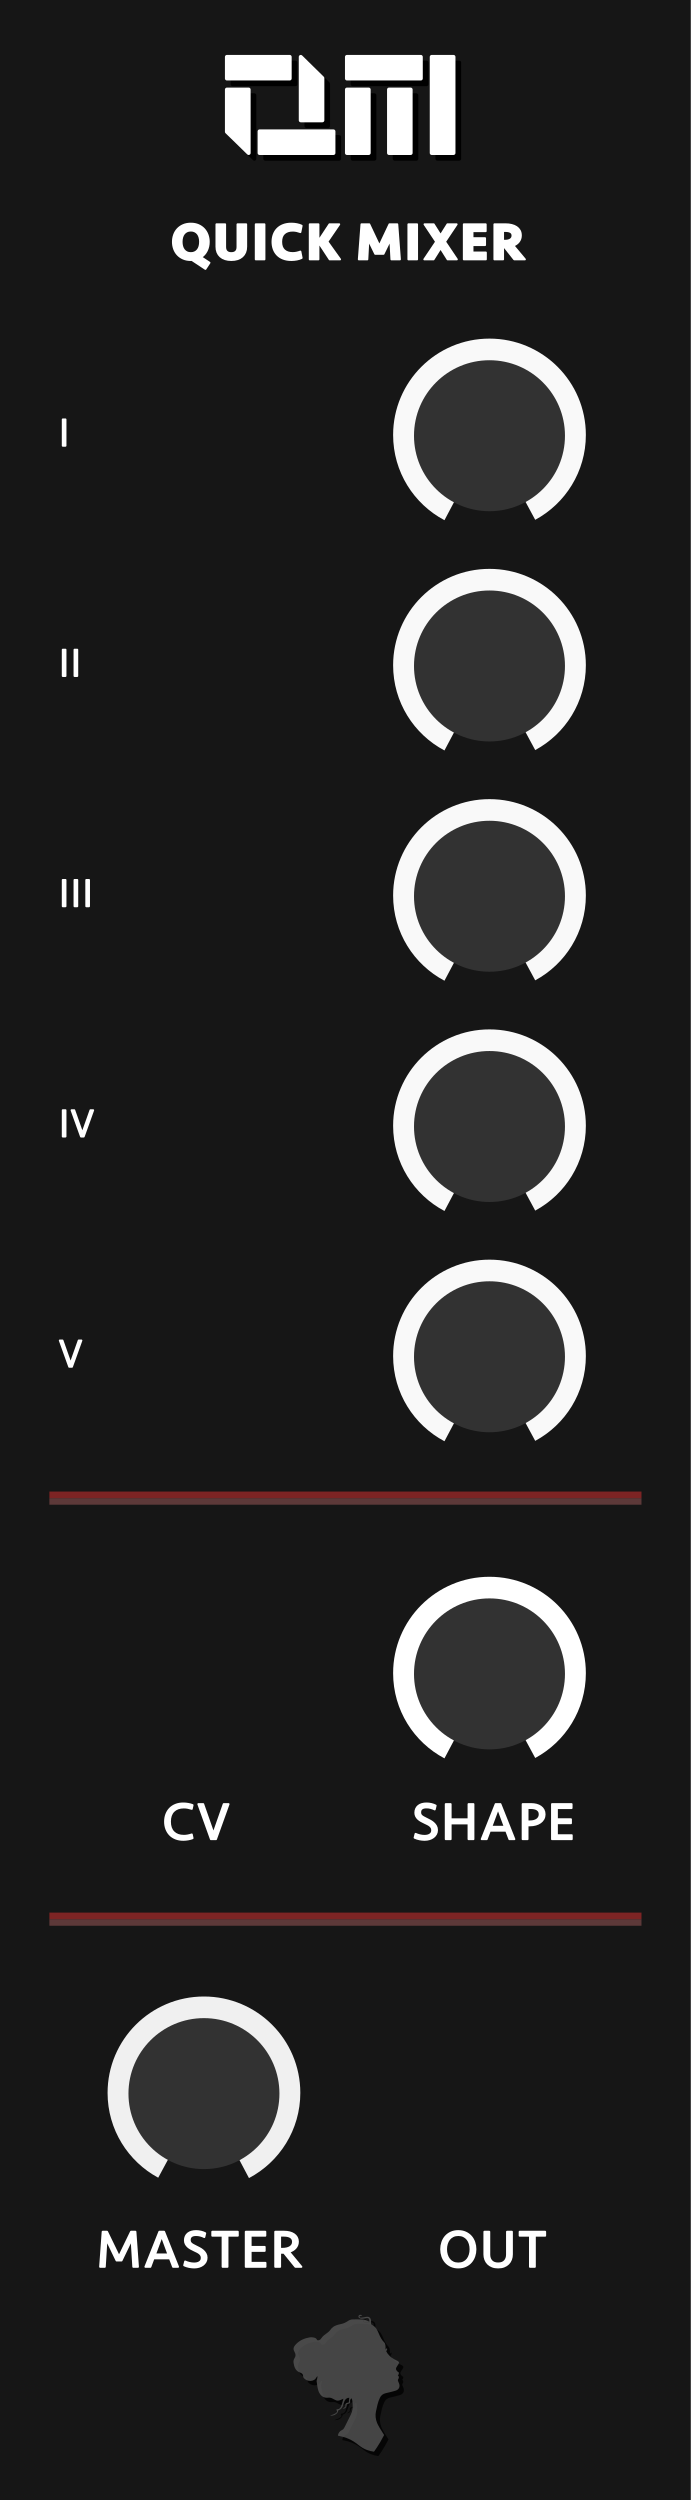
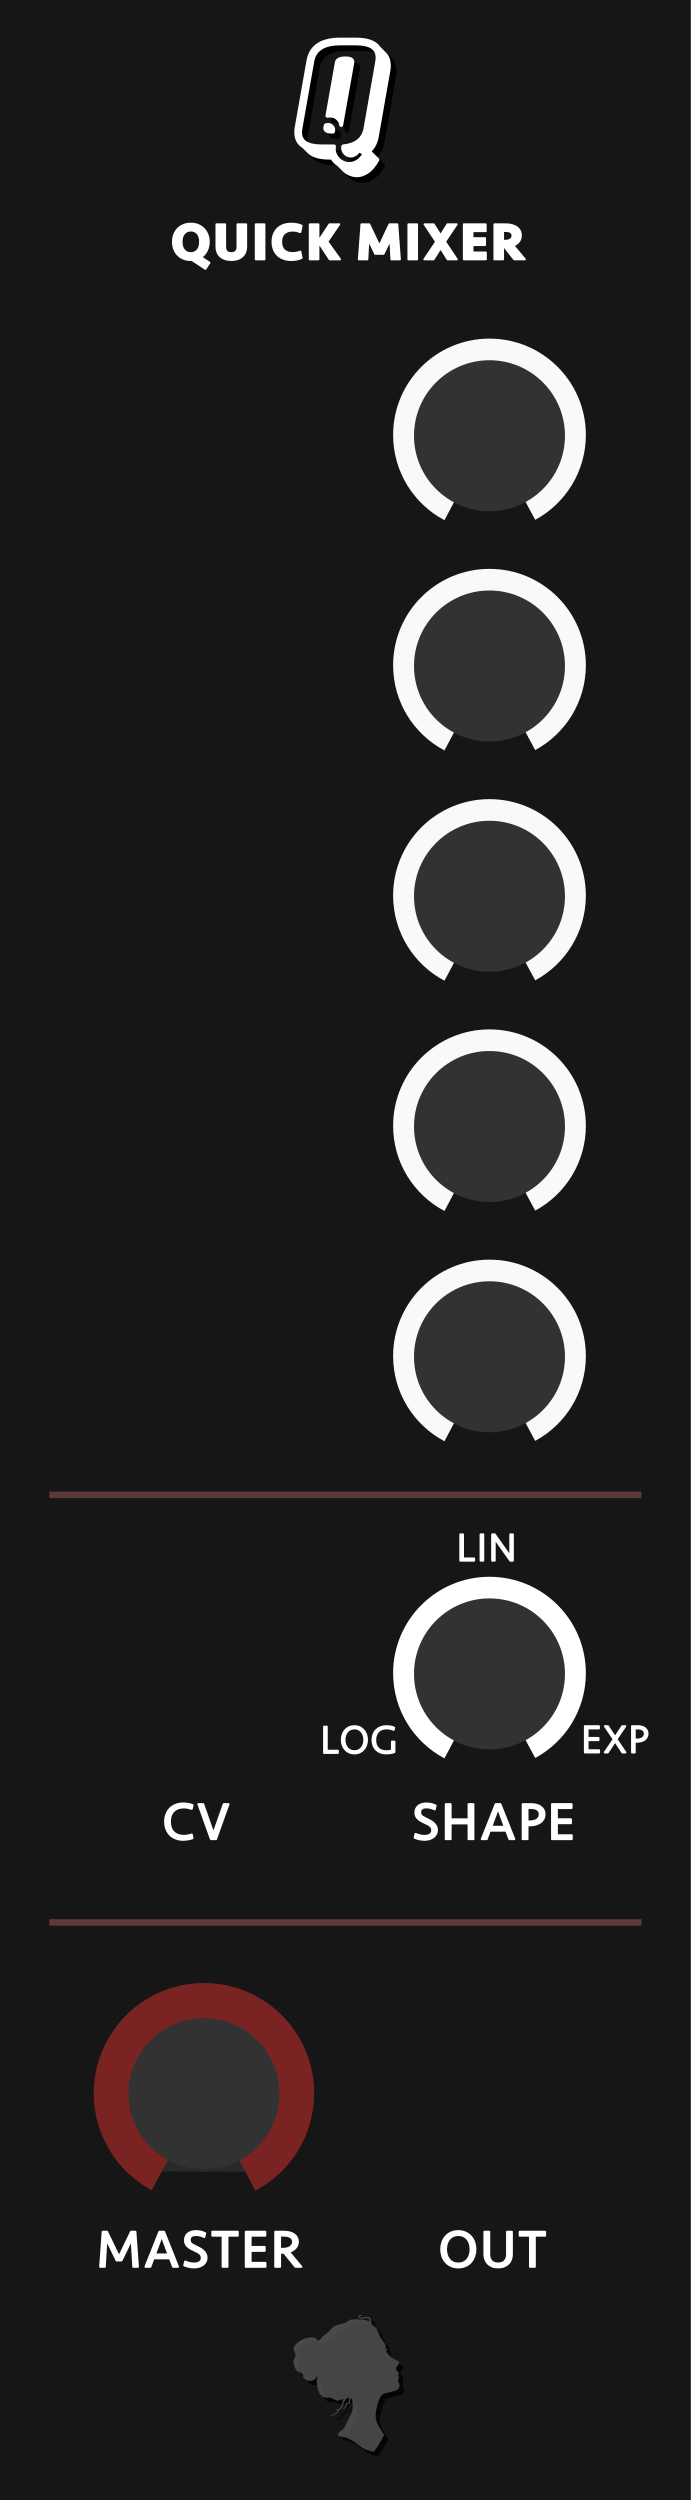
<svg xmlns="http://www.w3.org/2000/svg" width="105px" height="380px" version="1.1" xml:space="preserve" style="fill-rule:evenodd;clip-rule:evenodd;stroke-miterlimit:10;">
  <g id="Panel" transform="matrix(1.4,0,0,1,-7.10543e-15,0)">
    <rect x="0" y="0" width="75" height="380" style="fill:#161616;" />
  </g>
  <g id="Scales" transform="matrix(1,0,0,1,7.5,0)">
    <g id="ScaleSmall_3_" transform="matrix(1,0,0,1,-6.09332,-115.43)">
      <g id="OuterCircle_4_" transform="matrix(0.871536,0,0,0.871536,9.37732,23.2294)">
        <path d="M66.295,194.337c-4.545,-2.404 -7.642,-7.182 -7.642,-12.684c0,-7.92 6.422,-14.343 14.342,-14.343c7.921,0 14.343,6.423 14.343,14.343c0,5.459 -3.05,10.206 -7.538,12.628" style="fill:none;stroke:#f9f9f9;stroke-width:4.93px;" />
      </g>
      <circle id="Circle_4_" cx="72.995" cy="181.659" r="11.474" style="fill:#323232;" />
    </g>
    <g id="ScaleSmall_3_1" transform="matrix(1,0,0,1,-6.09332,-80.43)">
      <g id="OuterCircle_4_1" transform="matrix(0.871536,0,0,0.871536,9.37732,23.2294)">
        <path d="M66.295,194.337c-4.545,-2.404 -7.642,-7.182 -7.642,-12.684c0,-7.92 6.422,-14.343 14.342,-14.343c7.921,0 14.343,6.423 14.343,14.343c0,5.459 -3.05,10.206 -7.538,12.628" style="fill:none;stroke:#f9f9f9;stroke-width:4.93px;" />
      </g>
      <circle id="Circle_4_1" cx="72.995" cy="181.659" r="11.474" style="fill:#323232;" />
    </g>
    <g id="ScaleSmall_3_2" transform="matrix(1,0,0,1,-6.09332,-45.43)">
      <g id="OuterCircle_4_2" transform="matrix(0.871536,0,0,0.871536,9.37732,23.2294)">
        <path d="M66.295,194.337c-4.545,-2.404 -7.642,-7.182 -7.642,-12.684c0,-7.92 6.422,-14.343 14.342,-14.343c7.921,0 14.343,6.423 14.343,14.343c0,5.459 -3.05,10.206 -7.538,12.628" style="fill:none;stroke:#f9f9f9;stroke-width:4.93px;" />
      </g>
      <circle id="Circle_4_2" cx="72.995" cy="181.659" r="11.474" style="fill:#323232;" />
    </g>
    <g id="ScaleSmall_3_3" transform="matrix(1,0,0,1,-6.09332,-10.43)">
      <g id="OuterCircle_4_3" transform="matrix(0.871536,0,0,0.871536,9.37732,23.2294)">
        <path d="M66.295,194.337c-4.545,-2.404 -7.642,-7.182 -7.642,-12.684c0,-7.92 6.422,-14.343 14.342,-14.343c7.921,0 14.343,6.423 14.343,14.343c0,5.459 -3.05,10.206 -7.538,12.628" style="fill:none;stroke:#f9f9f9;stroke-width:4.93px;" />
      </g>
      <circle id="Circle_4_3" cx="72.995" cy="181.659" r="11.474" style="fill:#323232;" />
    </g>
    <g id="ScaleSmall_3_4" transform="matrix(1,0,0,1,-6.09332,24.57)">
      <g id="OuterCircle_4_4" transform="matrix(0.871536,0,0,0.871536,9.37732,23.2294)">
        <path d="M66.295,194.337c-4.545,-2.404 -7.642,-7.182 -7.642,-12.684c0,-7.92 6.422,-14.343 14.342,-14.343c7.921,0 14.343,6.423 14.343,14.343c0,5.459 -3.05,10.206 -7.538,12.628" style="fill:none;stroke:#f9f9f9;stroke-width:4.93px;" />
      </g>
      <circle id="Circle_4_4" cx="72.995" cy="181.659" r="11.474" style="fill:#323232;" />
    </g>
    <g id="ScaleSmall_3_5" transform="matrix(1,0,0,1,-6.09332,72.7723)">
      <g id="OuterCircle_4_5" transform="matrix(0.871536,0,0,0.871536,9.37732,23.2294)">
        <path d="M66.295,194.337c-4.545,-2.404 -7.642,-7.182 -7.642,-12.684c0,-7.92 6.422,-14.343 14.342,-14.343c7.921,0 14.343,6.423 14.343,14.343c0,5.459 -3.05,10.206 -7.538,12.628" style="fill:none;stroke:#fff;stroke-width:4.93px;" />
      </g>
      <circle id="Circle_4_5" cx="72.995" cy="181.659" r="11.474" style="fill:#323232;" />
    </g>
    <g id="ScaleSmall_3_6" transform="matrix(-1,0,0,1,96.4955,136.57)">
-       <g id="OuterCircle_4_6" transform="matrix(0.871536,0,0,0.871536,9.37732,23.2294)">
-         <path d="M66.295,194.337c-4.545,-2.404 -7.642,-7.182 -7.642,-12.684c0,-7.92 6.422,-14.343 14.342,-14.343c7.921,0 14.343,6.423 14.343,14.343c0,5.459 -3.05,10.206 -7.538,12.628" style="fill:none;stroke:#f0f0f0;stroke-width:4.93px;" />
+       <g id="OuterCircle_4_6" transform="matrix(0.941258,0,0,0.941258,4.28787,10.6218)">
+         <path d="M66.295,194.337c-4.545,-2.404 -7.642,-7.182 -7.642,-12.684c0,-7.92 6.422,-14.343 14.342,-14.343c7.921,0 14.343,6.423 14.343,14.343c0,5.459 -3.05,10.206 -7.538,12.628" style="fill:#292929;stroke:#7a2323;stroke-width:6.91px;" />
      </g>
      <circle id="Circle_4_6" cx="72.995" cy="181.659" r="11.474" style="fill:#323232;" />
    </g>
  </g>
  <g id="Logo" transform="matrix(1,0,0,1,15.5,0)">
    <g transform="matrix(0.0779295,0,0,0.0779295,27.7136,350.135)">
      <path d="M232.321,164.268c-0.551,-1.407 -1.25,-2.487 -1.733,-4.267l0.016,0c-0.034,0 -0.056,-0.074 -0.088,-0.149c-0.062,-0.193 -0.122,-0.353 -0.173,-0.548c-0.097,-0.365 -0.189,-0.759 -0.253,-1.179c-0.043,-2.08 1.872,-2.792 1.946,-5.183c0.081,-2.573 -1.476,-3.898 -1.946,-4.241c-0.02,-0.028 -0.037,-0.054 -0.056,-0.082c0.012,-0.037 0.02,-0.068 0.031,-0.104c2.993,-2.433 1.69,-5.738 1.69,-5.738c-0.636,-0.338 -1.313,-0.55 -1.797,-0.98c-4.337,-3.863 -4.606,-6.636 -1.196,-11.288c0.866,-1.185 1.746,-2.375 2.467,-3.649c1.761,-3.117 1.359,-4.599 -1.81,-6.367c-2.28,-1.271 -4.743,-2.218 -6.988,-3.545c-6.396,-3.778 -11.834,-8.521 -15.061,-15.174c2.171,-3.872 2.171,-3.872 1.304,-6.341c-0.791,0.865 -1.527,1.672 -2.688,2.944c0,-3.049 0.294,-5.379 -0.083,-7.595c-0.367,-2.156 -0.85,-4.792 -2.281,-6.178c-5.217,-5.045 -8.175,-11.292 -10.92,-17.796c-2.029,-4.806 -4.196,-9.66 -8.171,-13.236c-2,-1.8 -4.474,-3.072 -6.742,-4.587c0,-1.354 0.017,-2.653 -0.006,-3.951c-0.019,-1.297 0.038,-2.61 -0.136,-3.89c-0.702,-5.113 -4.34,-7.564 -9.404,-6.548c-3.181,0.638 -6.385,1.238 -9.605,1.563c-1.888,0.19 -3.584,0.128 -3.225,-3.432c1.62,0 3.162,0 5.368,0c-1.104,0 -1.515,-1.544 -2.067,-1.769c-2.208,-0.892 -4.045,-0.36 -5.099,1.396c-1.25,2.077 0.023,3.586 1.504,4.555c1.273,0.832 3.004,1.441 4.492,1.365c3.234,-0.167 6.436,-0.842 9.658,-1.296c2.8,-0.394 4.451,0.587 5.01,3.266c0.266,1.278 0.047,2.658 0.047,3.561c-3.72,-1.383 -6.953,-3.369 -10.347,-3.69c-7.432,-0.706 -14.956,-0.912 -22.413,-0.611c-3.084,0.124 -6.484,1.511 -9.049,3.309c-4.547,3.188 -9.441,5.039 -14.773,6.138c-2.549,0.526 -5.106,1.149 -7.55,2.03c-4.689,1.689 -8.626,4.342 -11.53,8.63c-1.595,2.354 -3.836,4.445 -6.188,6.076c-4.591,3.184 -9.001,6.424 -12.144,11.187c-1.712,2.596 -4.124,4.212 -7.839,3.113c-1.104,-4.244 -4.87,-4.911 -8.627,-5.423c-1.764,-0.242 -3.625,-0.32 -5.373,-0.04c-10.247,1.643 -19.554,5.56 -26.813,13.074c-6.565,6.797 -5.937,10.365 -2.739,16.202c2.063,3.766 2.131,7.435 -0.279,11.089c-1.874,2.842 -2.57,6.013 -2.071,9.354c1.284,8.609 4.072,16.22 13.409,19.251c0.615,0.198 1.156,0.607 1.748,0.881c2.125,0.984 3.145,2.592 3.365,4.971c0.144,1.54 0.491,3.357 1.429,4.479c6.245,7.454 20.432,8.503 25.041,-1.951c0.189,-0.432 0.624,-0.756 0.945,-1.129c0.305,0.134 0.609,0.266 0.914,0.399c-0.27,1.348 -0.539,2.694 -0.81,4.042c-0.351,1.75 -1.204,3.572 -0.961,5.235c0.915,6.264 1.484,12.716 3.503,18.648c2.452,7.204 8.53,14.587 18.762,13.197c3.549,-0.483 6.782,0.391 9.818,2.234c1.254,0.76 2.657,1.272 3.912,2.027c3.221,1.943 6.497,1.898 9.857,0.464c2.024,-0.863 4.052,-1.726 6.331,-2.698c-1.16,4.041 -2.278,7.594 -3.189,11.197c-1.336,5.287 -3.631,9.452 -9.941,9.48c-0.115,0 -0.228,0.204 -0.481,0.441c0.473,1.385 0.975,2.855 1.446,4.234c-3.43,5.076 -9.388,5.288 -13.951,7.881c8.949,0.082 15.39,-4.254 16.179,-10.562c4.91,-1.582 7.805,-5.034 9.233,-9.921c0.777,-2.659 1.611,-5.32 2.672,-7.879c1.746,-4.209 4.792,-6.719 9.406,-6.833c-0.302,3.22 -0.579,6.169 -0.855,9.113c-6.687,1.486 -6.819,1.649 -6.534,8.315c-1.583,1.269 -3.238,2.596 -5.685,4.557c6.226,-1.428 7.436,-2.953 8.025,-9.211c0.938,-0.325 1.962,-0.799 3.039,-1.035c4.009,-0.875 4.11,-0.859 3.682,-5.037c-0.251,-2.445 0.739,-3.996 3.163,-5.664c0.451,1.766 0.892,3.088 1.115,4.445c0.316,1.923 0.547,3.867 0.687,5.81c0.517,7.404 -0.06,14.643 -3.457,21.43c-4.159,8.313 -8.334,16.622 -12.413,24.973c-1.174,2.404 -2.482,4.234 -5.172,5.433c-4.265,1.907 -7.421,6.556 -7.757,10.832c15.258,2.949 26.312,6.953 41.04,18.833c9.647,7.785 19.862,11.309 29.399,12.456c0.003,-0.004 10.248,-13.711 19.753,-32.558c-0.241,-0.365 -0.484,-0.728 -0.723,-1.095c-6.25,-9.478 -11.533,-18.592 -13.049,-22.521c-2.853,-7.395 -3.838,-14.659 -2.132,-22.466c1.983,-9.083 3.633,-18.206 7.761,-26.672c2.412,-4.95 6.15,-7.711 11.519,-8.858c6.366,-1.36 12.689,-3.037 18.94,-4.868c6.706,-1.966 9.308,-7.753 6.747,-14.275Z" style="fill-opacity:0.761;fill-rule:nonzero;" />
    </g>
    <g transform="matrix(0.0779295,0,0,0.0779295,27.0462,349.468)">
      <path d="M232.321,164.268c-0.551,-1.407 -1.25,-2.487 -1.733,-4.267l0.016,0c-0.034,0 -0.056,-0.074 -0.088,-0.149c-0.062,-0.193 -0.122,-0.353 -0.173,-0.548c-0.097,-0.365 -0.189,-0.759 -0.253,-1.179c-0.043,-2.08 1.872,-2.792 1.946,-5.183c0.081,-2.573 -1.476,-3.898 -1.946,-4.241c-0.02,-0.028 -0.037,-0.054 -0.056,-0.082c0.012,-0.037 0.02,-0.068 0.031,-0.104c2.993,-2.433 1.69,-5.738 1.69,-5.738c-0.636,-0.338 -1.313,-0.55 -1.797,-0.98c-4.337,-3.863 -4.606,-6.636 -1.196,-11.288c0.866,-1.185 1.746,-2.375 2.467,-3.649c1.761,-3.117 1.359,-4.599 -1.81,-6.367c-2.28,-1.271 -4.743,-2.218 -6.988,-3.545c-6.396,-3.778 -11.834,-8.521 -15.061,-15.174c2.171,-3.872 2.171,-3.872 1.304,-6.341c-0.791,0.865 -1.527,1.672 -2.688,2.944c0,-3.049 0.294,-5.379 -0.083,-7.595c-0.367,-2.156 -0.85,-4.792 -2.281,-6.178c-5.217,-5.045 -8.175,-11.292 -10.92,-17.796c-2.029,-4.806 -4.196,-9.66 -8.171,-13.236c-2,-1.8 -4.474,-3.072 -6.742,-4.587c0,-1.354 0.017,-2.653 -0.006,-3.951c-0.019,-1.297 0.038,-2.61 -0.136,-3.89c-0.702,-5.113 -4.34,-7.564 -9.404,-6.548c-3.181,0.638 -6.385,1.238 -9.605,1.563c-1.888,0.19 -3.584,0.128 -3.225,-3.432c1.62,0 3.162,0 5.368,0c-1.104,0 -1.515,-1.544 -2.067,-1.769c-2.208,-0.892 -4.045,-0.36 -5.099,1.396c-1.25,2.077 0.023,3.586 1.504,4.555c1.273,0.832 3.004,1.441 4.492,1.365c3.234,-0.167 6.436,-0.842 9.658,-1.296c2.8,-0.394 4.451,0.587 5.01,3.266c0.266,1.278 0.047,2.658 0.047,3.561c-3.72,-1.383 -6.953,-3.369 -10.347,-3.69c-7.432,-0.706 -14.956,-0.912 -22.413,-0.611c-3.084,0.124 -6.484,1.511 -9.049,3.309c-4.547,3.188 -9.441,5.039 -14.773,6.138c-2.549,0.526 -5.106,1.149 -7.55,2.03c-4.689,1.689 -8.626,4.342 -11.53,8.63c-1.595,2.354 -3.836,4.445 -6.188,6.076c-4.591,3.184 -9.001,6.424 -12.144,11.187c-1.712,2.596 -4.124,4.212 -7.839,3.113c-1.104,-4.244 -4.87,-4.911 -8.627,-5.423c-1.764,-0.242 -3.625,-0.32 -5.373,-0.04c-10.247,1.643 -19.554,5.56 -26.813,13.074c-6.565,6.797 -5.937,10.365 -2.739,16.202c2.063,3.766 2.131,7.435 -0.279,11.089c-1.874,2.842 -2.57,6.013 -2.071,9.354c1.284,8.609 4.072,16.22 13.409,19.251c0.615,0.198 1.156,0.607 1.748,0.881c2.125,0.984 3.145,2.592 3.365,4.971c0.144,1.54 0.491,3.357 1.429,4.479c6.245,7.454 20.432,8.503 25.041,-1.951c0.189,-0.432 0.624,-0.756 0.945,-1.129c0.305,0.134 0.609,0.266 0.914,0.399c-0.27,1.348 -0.539,2.694 -0.81,4.042c-0.351,1.75 -1.204,3.572 -0.961,5.235c0.915,6.264 1.484,12.716 3.503,18.648c2.452,7.204 8.53,14.587 18.762,13.197c3.549,-0.483 6.782,0.391 9.818,2.234c1.254,0.76 2.657,1.272 3.912,2.027c3.221,1.943 6.497,1.898 9.857,0.464c2.024,-0.863 4.052,-1.726 6.331,-2.698c-1.16,4.041 -2.278,7.594 -3.189,11.197c-1.336,5.287 -3.631,9.452 -9.941,9.48c-0.115,0 -0.228,0.204 -0.481,0.441c0.473,1.385 0.975,2.855 1.446,4.234c-3.43,5.076 -9.388,5.288 -13.951,7.881c8.949,0.082 15.39,-4.254 16.179,-10.562c4.91,-1.582 7.805,-5.034 9.233,-9.921c0.777,-2.659 1.611,-5.32 2.672,-7.879c1.746,-4.209 4.792,-6.719 9.406,-6.833c-0.302,3.22 -0.579,6.169 -0.855,9.113c-6.687,1.486 -6.819,1.649 -6.534,8.315c-1.583,1.269 -3.238,2.596 -5.685,4.557c6.226,-1.428 7.436,-2.953 8.025,-9.211c0.938,-0.325 1.962,-0.799 3.039,-1.035c4.009,-0.875 4.11,-0.859 3.682,-5.037c-0.251,-2.445 0.739,-3.996 3.163,-5.664c0.451,1.766 0.892,3.088 1.115,4.445c0.316,1.923 0.547,3.867 0.687,5.81c0.517,7.404 -0.06,14.643 -3.457,21.43c-4.159,8.313 -8.334,16.622 -12.413,24.973c-1.174,2.404 -2.482,4.234 -5.172,5.433c-4.265,1.907 -7.421,6.556 -7.757,10.832c15.258,2.949 26.312,6.953 41.04,18.833c9.647,7.785 19.862,11.309 29.399,12.456c0.003,-0.004 10.248,-13.711 19.753,-32.558c-0.241,-0.365 -0.484,-0.728 -0.723,-1.095c-6.25,-9.478 -11.533,-18.592 -13.049,-22.521c-2.853,-7.395 -3.838,-14.659 -2.132,-22.466c1.983,-9.083 3.633,-18.206 7.761,-26.672c2.412,-4.95 6.15,-7.711 11.519,-8.858c6.366,-1.36 12.689,-3.037 18.94,-4.868c6.706,-1.966 9.308,-7.753 6.747,-14.275Z" style="fill:#5a5a5a;fill-opacity:0.761;fill-rule:nonzero;" />
    </g>
  </g>
  <g id="Description" transform="matrix(1,0,0,1,-0.894207,-23.7183)">
    <path d="M30.054,63.222c-0.021,0.006 -0.042,0.01 -0.064,0.012c-0.021,0.003 -0.05,0.004 -0.088,0.004c-0.432,0 -0.817,-0.073 -1.156,-0.22c-0.338,-0.146 -0.624,-0.345 -0.856,-0.596c-0.232,-0.25 -0.408,-0.542 -0.528,-0.876c-0.12,-0.333 -0.18,-0.689 -0.18,-1.068c0,-0.378 0.06,-0.734 0.18,-1.068c0.12,-0.333 0.296,-0.625 0.528,-0.876c0.232,-0.25 0.518,-0.449 0.856,-0.596c0.339,-0.146 0.724,-0.22 1.156,-0.22c0.432,0 0.816,0.074 1.152,0.22c0.336,0.147 0.62,0.346 0.852,0.596c0.232,0.251 0.41,0.543 0.532,0.876c0.123,0.334 0.184,0.69 0.184,1.068c0,0.491 -0.1,0.94 -0.3,1.348c-0.2,0.408 -0.489,0.735 -0.868,0.98l1.28,0.848l-0.616,0.936l-2.064,-1.368Zm-0.152,-1.024c0.23,0 0.432,-0.042 0.608,-0.128c0.176,-0.085 0.324,-0.204 0.444,-0.356c0.12,-0.152 0.21,-0.333 0.268,-0.544c0.059,-0.21 0.088,-0.441 0.088,-0.692c0,-0.25 -0.029,-0.481 -0.088,-0.692c-0.058,-0.21 -0.148,-0.392 -0.268,-0.544c-0.12,-0.152 -0.268,-0.27 -0.444,-0.356c-0.176,-0.085 -0.378,-0.128 -0.608,-0.128c-0.234,0 -0.438,0.043 -0.612,0.128c-0.173,0.086 -0.32,0.204 -0.44,0.356c-0.12,0.152 -0.209,0.334 -0.268,0.544c-0.058,0.211 -0.088,0.442 -0.088,0.692c0,0.251 0.03,0.482 0.088,0.692c0.059,0.211 0.148,0.392 0.268,0.544c0.12,0.152 0.267,0.271 0.44,0.356c0.174,0.086 0.378,0.128 0.612,0.128Z" style="fill:#fff;fill-rule:nonzero;stroke:#fff;stroke-width:0.3px;stroke-linejoin:round;stroke-miterlimit:1.414;" />
    <path d="M36.998,57.814l1.312,0l0,3.408c0,0.63 -0.198,1.123 -0.596,1.48c-0.397,0.358 -0.95,0.536 -1.66,0.536c-0.709,0 -1.262,-0.178 -1.66,-0.536c-0.397,-0.357 -0.596,-0.85 -0.596,-1.48l0,-3.408l1.312,0l0,3.448c0,0.304 0.08,0.536 0.24,0.696c0.16,0.16 0.395,0.24 0.704,0.24c0.31,0 0.544,-0.08 0.704,-0.24c0.16,-0.16 0.24,-0.392 0.24,-0.696l0,-3.448Z" style="fill:#fff;fill-rule:nonzero;stroke:#fff;stroke-width:0.3px;stroke-linejoin:round;stroke-miterlimit:1.414;" />
    <rect x="39.774" y="57.814" width="1.312" height="5.328" style="fill:#fff;fill-rule:nonzero;stroke:#fff;stroke-width:0.3px;stroke-linejoin:round;stroke-miterlimit:1.414;" />
    <path d="M45.182,57.718c0.278,0 0.556,0.027 0.836,0.08c0.28,0.054 0.522,0.131 0.724,0.232l-0.192,0.968c-0.16,-0.064 -0.342,-0.118 -0.548,-0.164c-0.205,-0.045 -0.409,-0.068 -0.612,-0.068c-0.544,0 -0.973,0.142 -1.288,0.424c-0.314,0.283 -0.472,0.712 -0.472,1.288c0,0.576 0.158,1.006 0.472,1.288c0.315,0.283 0.744,0.424 1.288,0.424c0.203,0 0.407,-0.022 0.612,-0.068c0.206,-0.045 0.388,-0.1 0.548,-0.164l0.192,0.968c-0.202,0.102 -0.444,0.179 -0.724,0.232c-0.28,0.054 -0.558,0.08 -0.836,0.08c-0.469,0 -0.882,-0.069 -1.24,-0.208c-0.357,-0.138 -0.656,-0.33 -0.896,-0.576c-0.24,-0.245 -0.421,-0.536 -0.544,-0.872c-0.122,-0.336 -0.184,-0.704 -0.184,-1.104c0,-0.4 0.062,-0.768 0.184,-1.104c0.123,-0.336 0.304,-0.626 0.544,-0.872c0.24,-0.245 0.539,-0.437 0.896,-0.576c0.358,-0.138 0.771,-0.208 1.24,-0.208Z" style="fill:#fff;fill-rule:nonzero;stroke:#fff;stroke-width:0.3px;stroke-linejoin:round;stroke-miterlimit:1.414;" />
    <path d="M47.982,63.142l0,-5.328l1.312,0l0,2.552l1.68,-2.552l1.48,0l-1.8,2.632l1.928,2.696l-1.576,0l-1.712,-2.608l0,2.608l-1.312,0Z" style="fill:#fff;fill-rule:nonzero;stroke:#fff;stroke-width:0.3px;stroke-linejoin:round;stroke-miterlimit:1.414;" />
    <path d="M59.19,62.294l-1.264,0l-1.04,-2.136l-0.16,2.984l-1.288,0l0.4,-5.328l1.184,0l1.536,3.256l1.536,-3.256l1.184,0l0.4,5.328l-1.288,0l-0.16,-2.984l-1.04,2.136Z" style="fill:#fff;fill-rule:nonzero;stroke:#fff;stroke-width:0.3px;stroke-linejoin:round;stroke-miterlimit:1.414;" />
    <rect x="62.974" y="57.814" width="1.312" height="5.328" style="fill:#fff;fill-rule:nonzero;stroke:#fff;stroke-width:0.3px;stroke-linejoin:round;stroke-miterlimit:1.414;" />
    <path d="M68.534,60.462l1.8,2.68l-1.4,0l-1.072,-1.704l-1.072,1.704l-1.4,0l1.8,-2.68l-1.768,-2.648l1.392,0l1.048,1.664l1.048,-1.664l1.392,0l-1.768,2.648Z" style="fill:#fff;fill-rule:nonzero;stroke:#fff;stroke-width:0.3px;stroke-linejoin:round;stroke-miterlimit:1.414;" />
    <path d="M71.398,57.814l3.32,0l0,1.04l-2.008,0l0,1.072l1.912,0l0,1.04l-1.912,0l0,1.136l2.032,0l0,1.04l-3.344,0l0,-5.328Z" style="fill:#fff;fill-rule:nonzero;stroke:#fff;stroke-width:0.3px;stroke-linejoin:round;stroke-miterlimit:1.414;" />
    <path d="M80.062,59.502c0,0.358 -0.1,0.67 -0.3,0.936c-0.2,0.267 -0.478,0.47 -0.836,0.608l1.752,2.096l-1.616,0l-1.464,-1.848l-0.24,0l0,1.848l-1.312,0l0,-5.328l1.696,0c0.331,0 0.638,0.035 0.92,0.104c0.283,0.07 0.528,0.174 0.736,0.312c0.208,0.139 0.371,0.314 0.488,0.524c0.118,0.211 0.176,0.46 0.176,0.748Zm-1.264,0.024c0,-0.24 -0.093,-0.417 -0.28,-0.532c-0.186,-0.114 -0.448,-0.172 -0.784,-0.172l-0.376,0l0,1.496l0.32,0c0.352,0 0.627,-0.069 0.824,-0.208c0.198,-0.138 0.296,-0.333 0.296,-0.584Z" style="fill:#fff;fill-rule:nonzero;stroke:#fff;stroke-width:0.3px;stroke-linejoin:round;stroke-miterlimit:1.414;" />
  </g>
  <g id="Label" transform="matrix(1,0,0,1,7.5,0)">
    <g id="Description1" transform="matrix(1,0,0,1,-9.6616,216.412)">
      <path d="M30.022,57.718c0.24,0 0.491,0.023 0.752,0.068c0.262,0.046 0.48,0.106 0.656,0.18l-0.12,0.568c-0.181,-0.064 -0.376,-0.116 -0.584,-0.156c-0.208,-0.04 -0.413,-0.06 -0.616,-0.06c-0.666,0 -1.186,0.187 -1.56,0.56c-0.373,0.374 -0.56,0.907 -0.56,1.6c0,0.694 0.187,1.227 0.56,1.6c0.374,0.374 0.894,0.56 1.56,0.56c0.203,0 0.408,-0.02 0.616,-0.06c0.208,-0.04 0.403,-0.092 0.584,-0.156l0.12,0.568c-0.176,0.075 -0.394,0.135 -0.656,0.18c-0.261,0.046 -0.512,0.068 -0.752,0.068c-0.437,0 -0.828,-0.069 -1.172,-0.208c-0.344,-0.138 -0.633,-0.33 -0.868,-0.576c-0.234,-0.245 -0.414,-0.536 -0.54,-0.872c-0.125,-0.336 -0.188,-0.704 -0.188,-1.104c0,-0.4 0.063,-0.768 0.188,-1.104c0.126,-0.336 0.306,-0.626 0.54,-0.872c0.235,-0.245 0.524,-0.437 0.868,-0.576c0.344,-0.138 0.735,-0.208 1.172,-0.208Z" style="fill:#fff;fill-rule:nonzero;stroke:#fff;stroke-width:0.3px;stroke-linejoin:round;stroke-miterlimit:1.414;" />
      <path d="M36.166,57.814l0.736,0l-1.912,5.328l-0.768,0l-1.912,-5.328l0.736,0l1.56,4.456l1.56,-4.456Z" style="fill:#fff;fill-rule:nonzero;stroke:#fff;stroke-width:0.3px;stroke-linejoin:round;stroke-miterlimit:1.414;" />
    </g>
-     <g id="Description2" transform="matrix(1,0,0,1,28.3,216.412)">
+     <g id="Shapes">
+       <g id="Description2" transform="matrix(1,0,0,1,53.982,203.234)">
+         <path d="M27.42,59.146l2.136,0l0,0.336l-1.728,0l0,1.446l1.656,0l0,0.336l-1.656,0l0,1.542l1.746,0l0,0.336l-2.154,0l0,-3.996Z" style="fill:#fff;fill-rule:nonzero;stroke:#fff;stroke-width:0.3px;stroke-linejoin:round;stroke-miterlimit:1.414;" />
+         <path d="M33.108,59.146l0.45,0l-1.338,1.986l1.362,2.01l-0.456,0l-1.116,-1.692l-1.116,1.692l-0.456,0l1.362,-2.01l-1.338,-1.986l0.45,0l1.098,1.662l1.098,-1.662Z" style="fill:#fff;fill-rule:nonzero;stroke:#fff;stroke-width:0.3px;stroke-linejoin:round;stroke-miterlimit:1.414;" />
+         <path d="M36.942,60.286c0,0.192 -0.04,0.364 -0.12,0.516c-0.08,0.152 -0.191,0.28 -0.333,0.384c-0.142,0.104 -0.31,0.184 -0.504,0.24c-0.194,0.056 -0.407,0.084 -0.639,0.084l-0.348,0l0,1.632l-0.408,0l0,-3.996l0.894,0c0.2,0 0.389,0.024 0.567,0.072c0.178,0.048 0.333,0.12 0.465,0.216c0.132,0.096 0.236,0.215 0.312,0.357c0.076,0.142 0.114,0.307 0.114,0.495Zm-0.408,0c0,-0.144 -0.029,-0.267 -0.087,-0.369c-0.058,-0.102 -0.137,-0.185 -0.237,-0.249c-0.1,-0.064 -0.214,-0.111 -0.342,-0.141c-0.128,-0.03 -0.262,-0.045 -0.402,-0.045l-0.468,0l0,1.692l0.366,0c0.168,0 0.324,-0.02 0.468,-0.06c0.144,-0.04 0.268,-0.097 0.372,-0.171c0.104,-0.074 0.185,-0.166 0.243,-0.276c0.058,-0.11 0.087,-0.237 0.087,-0.381Z" style="fill:#fff;fill-rule:nonzero;stroke:#fff;stroke-width:0.3px;stroke-linejoin:round;stroke-miterlimit:1.414;" />
+       </g>
+       <g id="Description3" transform="matrix(1,0,0,1,14.3408,203.306)">
+         <path d="M27.828,59.146l0,3.66l1.686,0l0,0.336l-2.094,0l0,-3.996l0.408,0Z" style="fill:#fff;fill-rule:nonzero;stroke:#fff;stroke-width:0.3px;stroke-linejoin:round;stroke-miterlimit:1.414;" />
+         <path d="M32.028,63.214c-0.304,0 -0.575,-0.056 -0.813,-0.168c-0.238,-0.112 -0.438,-0.263 -0.6,-0.453c-0.162,-0.19 -0.286,-0.41 -0.372,-0.66c-0.086,-0.25 -0.129,-0.513 -0.129,-0.789c0,-0.276 0.043,-0.539 0.129,-0.789c0.086,-0.25 0.21,-0.47 0.372,-0.66c0.162,-0.19 0.362,-0.341 0.6,-0.453c0.238,-0.112 0.509,-0.168 0.813,-0.168c0.304,0 0.575,0.056 0.813,0.168c0.238,0.112 0.438,0.263 0.6,0.453c0.162,0.19 0.286,0.41 0.372,0.66c0.086,0.25 0.129,0.513 0.129,0.789c0,0.276 -0.043,0.539 -0.129,0.789c-0.086,0.25 -0.21,0.47 -0.372,0.66c-0.162,0.19 -0.362,0.341 -0.6,0.453c-0.238,0.112 -0.509,0.168 -0.813,0.168Zm0,-0.336c0.24,0 0.453,-0.046 0.639,-0.138c0.186,-0.092 0.344,-0.216 0.474,-0.372c0.13,-0.156 0.228,-0.339 0.294,-0.549c0.066,-0.21 0.099,-0.435 0.099,-0.675c0,-0.236 -0.033,-0.459 -0.099,-0.669c-0.066,-0.21 -0.164,-0.394 -0.294,-0.552c-0.13,-0.158 -0.288,-0.283 -0.474,-0.375c-0.186,-0.092 -0.399,-0.138 -0.639,-0.138c-0.24,0 -0.453,0.046 -0.639,0.138c-0.186,0.092 -0.343,0.217 -0.471,0.375c-0.128,0.158 -0.226,0.342 -0.294,0.552c-0.068,0.21 -0.102,0.433 -0.102,0.669c0,0.24 0.034,0.465 0.102,0.675c0.068,0.21 0.166,0.393 0.294,0.549c0.128,0.156 0.285,0.28 0.471,0.372c0.186,0.092 0.399,0.138 0.639,0.138Z" style="fill:#fff;fill-rule:nonzero;stroke:#fff;stroke-width:0.3px;stroke-linejoin:round;stroke-miterlimit:1.414;" />
+         <path d="M36.9,59.074c0.216,0 0.424,0.017 0.624,0.051c0.2,0.034 0.384,0.091 0.552,0.171l-0.072,0.33c-0.164,-0.068 -0.34,-0.121 -0.528,-0.159c-0.188,-0.038 -0.378,-0.057 -0.57,-0.057c-0.26,0 -0.495,0.039 -0.705,0.117c-0.21,0.078 -0.39,0.193 -0.54,0.345c-0.15,0.152 -0.266,0.338 -0.348,0.558c-0.082,0.22 -0.123,0.472 -0.123,0.756c0,0.536 0.147,0.953 0.441,1.251c0.294,0.298 0.721,0.447 1.281,0.447c0.128,0 0.271,-0.01 0.429,-0.03c0.158,-0.02 0.289,-0.046 0.393,-0.078l0,-1.356l0.378,0l0,1.59c-0.16,0.064 -0.354,0.114 -0.582,0.15c-0.228,0.036 -0.45,0.054 -0.666,0.054c-0.324,0 -0.614,-0.049 -0.87,-0.147c-0.256,-0.098 -0.474,-0.236 -0.654,-0.414c-0.18,-0.178 -0.318,-0.392 -0.414,-0.642c-0.096,-0.25 -0.144,-0.525 -0.144,-0.825c0,-0.32 0.049,-0.61 0.147,-0.87c0.098,-0.26 0.239,-0.482 0.423,-0.666c0.184,-0.184 0.407,-0.326 0.669,-0.426c0.262,-0.1 0.555,-0.15 0.879,-0.15Z" style="fill:#fff;fill-rule:nonzero;stroke:#fff;stroke-width:0.3px;stroke-linejoin:round;stroke-miterlimit:1.414;" />
+       </g>
+       <g id="Description4" transform="matrix(1,0,0,1,35.049,174.078)">
+         <path d="M27.828,59.146l0,3.66l1.686,0l0,0.336l-2.094,0l0,-3.996l0.408,0Z" style="fill:#fff;fill-rule:nonzero;stroke:#fff;stroke-width:0.3px;stroke-linejoin:round;stroke-miterlimit:1.414;" />
+         <rect x="30.498" y="59.146" width="0.408" height="3.996" style="fill:#fff;fill-rule:nonzero;stroke:#fff;stroke-width:0.3px;stroke-linejoin:round;stroke-miterlimit:1.414;" />
+         <path d="M35.016,63.142l-2.37,-3.342l0,3.342l-0.39,0l0,-3.996l0.39,0l2.37,3.342l0,-3.342l0.39,0l0,3.996l-0.39,0Z" style="fill:#fff;fill-rule:nonzero;stroke:#fff;stroke-width:0.3px;stroke-linejoin:round;stroke-miterlimit:1.414;" />
+       </g>
+     </g>
+     <g id="Description5" transform="matrix(1,0,0,1,28.3,216.412)">
      <path d="M30.622,61.758c0,0.23 -0.049,0.435 -0.148,0.616c-0.098,0.182 -0.232,0.336 -0.4,0.464c-0.168,0.128 -0.365,0.227 -0.592,0.296c-0.226,0.07 -0.47,0.104 -0.732,0.104c-0.256,0 -0.518,-0.026 -0.788,-0.08c-0.269,-0.053 -0.516,-0.133 -0.74,-0.24l0.144,-0.584c0.198,0.091 0.415,0.166 0.652,0.224c0.238,0.059 0.476,0.088 0.716,0.088c0.347,0 0.627,-0.073 0.84,-0.22c0.214,-0.146 0.32,-0.358 0.32,-0.636c0,-0.154 -0.03,-0.286 -0.092,-0.396c-0.061,-0.109 -0.145,-0.208 -0.252,-0.296c-0.106,-0.088 -0.23,-0.166 -0.372,-0.236c-0.141,-0.069 -0.292,-0.141 -0.452,-0.216c-0.181,-0.085 -0.356,-0.174 -0.524,-0.268c-0.168,-0.093 -0.316,-0.2 -0.444,-0.32c-0.128,-0.12 -0.23,-0.256 -0.308,-0.408c-0.077,-0.152 -0.116,-0.329 -0.116,-0.532c0,-0.229 0.042,-0.432 0.124,-0.608c0.083,-0.176 0.199,-0.322 0.348,-0.44c0.15,-0.117 0.328,-0.205 0.536,-0.264c0.208,-0.058 0.438,-0.088 0.688,-0.088c0.256,0 0.506,0.03 0.748,0.088c0.243,0.059 0.455,0.136 0.636,0.232l-0.136,0.584c-0.17,-0.09 -0.365,-0.165 -0.584,-0.224c-0.218,-0.058 -0.44,-0.088 -0.664,-0.088c-0.645,0 -0.968,0.251 -0.968,0.752c0,0.112 0.016,0.21 0.048,0.292c0.032,0.083 0.084,0.16 0.156,0.232c0.072,0.072 0.168,0.142 0.288,0.208c0.12,0.067 0.266,0.143 0.436,0.228c0.171,0.086 0.352,0.178 0.544,0.276c0.192,0.099 0.368,0.216 0.528,0.352c0.16,0.136 0.294,0.295 0.4,0.476c0.107,0.182 0.16,0.392 0.16,0.632Z" style="fill:#fff;fill-rule:nonzero;stroke:#fff;stroke-width:0.3px;stroke-linejoin:round;stroke-miterlimit:1.414;" />
      <path d="M35.422,63.142l0,-2.392l-2.728,0l0,2.392l-0.736,0l0,-5.328l0.736,0l0,2.312l2.728,0l0,-2.312l0.736,0l0,5.328l-0.736,0Z" style="fill:#fff;fill-rule:nonzero;stroke:#fff;stroke-width:0.3px;stroke-linejoin:round;stroke-miterlimit:1.414;" />
      <path d="M42.382,63.142l-0.752,0l-0.488,-1.288l-2.488,0l-0.48,1.288l-0.752,0l2.12,-5.328l0.72,0l2.12,5.328Zm-3.504,-1.88l2.048,0l-1.024,-2.776l-1.024,2.776Z" style="fill:#fff;fill-rule:nonzero;stroke:#fff;stroke-width:0.3px;stroke-linejoin:round;stroke-miterlimit:1.414;" />
      <path d="M46.974,59.374c0,0.256 -0.056,0.487 -0.168,0.692c-0.112,0.206 -0.268,0.38 -0.468,0.524c-0.2,0.144 -0.436,0.255 -0.708,0.332c-0.272,0.078 -0.565,0.116 -0.88,0.116l-0.368,0l0,2.104l-0.736,0l0,-5.328l1.288,0c0.288,0 0.556,0.032 0.804,0.096c0.248,0.064 0.464,0.162 0.648,0.292c0.184,0.131 0.328,0.294 0.432,0.488c0.104,0.195 0.156,0.423 0.156,0.684Zm-0.736,-0.008c0,-0.176 -0.034,-0.324 -0.104,-0.444c-0.069,-0.12 -0.164,-0.218 -0.284,-0.296c-0.12,-0.077 -0.261,-0.133 -0.424,-0.168c-0.162,-0.034 -0.334,-0.052 -0.516,-0.052l-0.528,0l0,2.04l0.392,0c0.214,0 0.41,-0.024 0.588,-0.072c0.179,-0.048 0.334,-0.118 0.464,-0.212c0.131,-0.093 0.232,-0.206 0.304,-0.34c0.072,-0.133 0.108,-0.285 0.108,-0.456Z" style="fill:#fff;fill-rule:nonzero;stroke:#fff;stroke-width:0.3px;stroke-linejoin:round;stroke-miterlimit:1.414;" />
      <path d="M48.11,57.814l2.968,0l0,0.6l-2.232,0l0,1.704l2.136,0l0,0.6l-2.136,0l0,1.824l2.256,0l0,0.6l-2.992,0l0,-5.328Z" style="fill:#fff;fill-rule:nonzero;stroke:#fff;stroke-width:0.3px;stroke-linejoin:round;stroke-miterlimit:1.414;" />
    </g>
-     <g id="Description3" transform="matrix(1,0,0,1,32.292,281.412)">
+     <g id="Description6" transform="matrix(1,0,0,1,32.292,281.412)">
      <path d="M29.87,63.238c-0.416,0 -0.786,-0.074 -1.112,-0.224c-0.325,-0.149 -0.597,-0.349 -0.816,-0.6c-0.218,-0.25 -0.385,-0.544 -0.5,-0.88c-0.114,-0.336 -0.172,-0.688 -0.172,-1.056c0,-0.368 0.058,-0.72 0.172,-1.056c0.115,-0.336 0.282,-0.629 0.5,-0.88c0.219,-0.25 0.491,-0.45 0.816,-0.6c0.326,-0.149 0.696,-0.224 1.112,-0.224c0.416,0 0.787,0.075 1.112,0.224c0.326,0.15 0.598,0.35 0.816,0.6c0.219,0.251 0.386,0.544 0.5,0.88c0.115,0.336 0.172,0.688 0.172,1.056c0,0.368 -0.057,0.72 -0.172,1.056c-0.114,0.336 -0.281,0.63 -0.5,0.88c-0.218,0.251 -0.49,0.451 -0.816,0.6c-0.325,0.15 -0.696,0.224 -1.112,0.224Zm0,-0.592c0.304,0 0.574,-0.056 0.808,-0.168c0.235,-0.112 0.43,-0.266 0.584,-0.464c0.155,-0.197 0.272,-0.428 0.352,-0.692c0.08,-0.264 0.12,-0.545 0.12,-0.844c0,-0.298 -0.04,-0.58 -0.12,-0.844c-0.08,-0.264 -0.197,-0.493 -0.352,-0.688c-0.154,-0.194 -0.349,-0.349 -0.584,-0.464c-0.234,-0.114 -0.504,-0.172 -0.808,-0.172c-0.304,0 -0.573,0.058 -0.808,0.172c-0.234,0.115 -0.429,0.27 -0.584,0.464c-0.154,0.195 -0.272,0.424 -0.352,0.688c-0.08,0.264 -0.12,0.546 -0.12,0.844c0,0.299 0.04,0.58 0.12,0.844c0.08,0.264 0.198,0.495 0.352,0.692c0.155,0.198 0.35,0.352 0.584,0.464c0.235,0.112 0.504,0.168 0.808,0.168Z" style="fill:#fff;fill-rule:nonzero;stroke:#fff;stroke-width:0.3px;stroke-linejoin:round;stroke-miterlimit:1.414;" />
      <path d="M37.278,57.814l0.736,0l0,3.44c0,0.278 -0.045,0.538 -0.136,0.78c-0.09,0.243 -0.224,0.454 -0.4,0.632c-0.176,0.179 -0.393,0.319 -0.652,0.42c-0.258,0.102 -0.558,0.152 -0.9,0.152c-0.341,0 -0.641,-0.05 -0.9,-0.152c-0.258,-0.101 -0.476,-0.241 -0.652,-0.42c-0.176,-0.178 -0.309,-0.389 -0.4,-0.632c-0.09,-0.242 -0.136,-0.502 -0.136,-0.78l0,-3.44l0.736,0l0,3.472c0,0.4 0.114,0.726 0.34,0.976c0.227,0.251 0.564,0.376 1.012,0.376c0.448,0 0.786,-0.125 1.012,-0.376c0.227,-0.25 0.34,-0.576 0.34,-0.976l0,-3.472Z" style="fill:#fff;fill-rule:nonzero;stroke:#fff;stroke-width:0.3px;stroke-linejoin:round;stroke-miterlimit:1.414;" />
      <path d="M43.07,57.814l0,0.6l-1.568,0l0,4.728l-0.736,0l0,-4.728l-1.568,0l0,-0.6l3.872,0Z" style="fill:#fff;fill-rule:nonzero;stroke:#fff;stroke-width:0.3px;stroke-linejoin:round;stroke-miterlimit:1.414;" />
    </g>
-     <g id="Description4" transform="matrix(1,0,0,1,-19.7,281.412)">
+     <g id="Description7" transform="matrix(1,0,0,1,-19.7,281.412)">
      <path d="M32.118,57.814l0.664,0l0.384,5.328l-0.704,0l-0.256,-4.152l-1.536,3.192l-0.752,0l-1.536,-3.192l-0.256,4.152l-0.704,0l0.384,-5.328l0.664,0l1.824,3.768l1.824,-3.768Z" style="fill:#fff;fill-rule:nonzero;stroke:#fff;stroke-width:0.3px;stroke-linejoin:round;stroke-miterlimit:1.414;" />
      <path d="M39.262,63.142l-0.752,0l-0.488,-1.288l-2.488,0l-0.48,1.288l-0.752,0l2.12,-5.328l0.72,0l2.12,5.328Zm-3.504,-1.88l2.048,0l-1.024,-2.776l-1.024,2.776Z" style="fill:#fff;fill-rule:nonzero;stroke:#fff;stroke-width:0.3px;stroke-linejoin:round;stroke-miterlimit:1.414;" />
      <path d="M43.598,61.758c0,0.23 -0.049,0.435 -0.148,0.616c-0.098,0.182 -0.232,0.336 -0.4,0.464c-0.168,0.128 -0.365,0.227 -0.592,0.296c-0.226,0.07 -0.47,0.104 -0.732,0.104c-0.256,0 -0.518,-0.026 -0.788,-0.08c-0.269,-0.053 -0.516,-0.133 -0.74,-0.24l0.144,-0.584c0.198,0.091 0.415,0.166 0.652,0.224c0.238,0.059 0.476,0.088 0.716,0.088c0.347,0 0.627,-0.073 0.84,-0.22c0.214,-0.146 0.32,-0.358 0.32,-0.636c0,-0.154 -0.03,-0.286 -0.092,-0.396c-0.061,-0.109 -0.145,-0.208 -0.252,-0.296c-0.106,-0.088 -0.23,-0.166 -0.372,-0.236c-0.141,-0.069 -0.292,-0.141 -0.452,-0.216c-0.181,-0.085 -0.356,-0.174 -0.524,-0.268c-0.168,-0.093 -0.316,-0.2 -0.444,-0.32c-0.128,-0.12 -0.23,-0.256 -0.308,-0.408c-0.077,-0.152 -0.116,-0.329 -0.116,-0.532c0,-0.229 0.042,-0.432 0.124,-0.608c0.083,-0.176 0.199,-0.322 0.348,-0.44c0.15,-0.117 0.328,-0.205 0.536,-0.264c0.208,-0.058 0.438,-0.088 0.688,-0.088c0.256,0 0.506,0.03 0.748,0.088c0.243,0.059 0.455,0.136 0.636,0.232l-0.136,0.584c-0.17,-0.09 -0.365,-0.165 -0.584,-0.224c-0.218,-0.058 -0.44,-0.088 -0.664,-0.088c-0.645,0 -0.968,0.251 -0.968,0.752c0,0.112 0.016,0.21 0.048,0.292c0.032,0.083 0.084,0.16 0.156,0.232c0.072,0.072 0.168,0.142 0.288,0.208c0.12,0.067 0.266,0.143 0.436,0.228c0.171,0.086 0.352,0.178 0.544,0.276c0.192,0.099 0.368,0.216 0.528,0.352c0.16,0.136 0.294,0.295 0.4,0.476c0.107,0.182 0.16,0.392 0.16,0.632Z" style="fill:#fff;fill-rule:nonzero;stroke:#fff;stroke-width:0.3px;stroke-linejoin:round;stroke-miterlimit:1.414;" />
      <path d="M48.342,57.814l0,0.6l-1.568,0l0,4.728l-0.736,0l0,-4.728l-1.568,0l0,-0.6l3.872,0Z" style="fill:#fff;fill-rule:nonzero;stroke:#fff;stroke-width:0.3px;stroke-linejoin:round;stroke-miterlimit:1.414;" />
      <path d="M49.558,57.814l2.968,0l0,0.6l-2.232,0l0,1.704l2.136,0l0,0.6l-2.136,0l0,1.824l2.256,0l0,0.6l-2.992,0l0,-5.328Z" style="fill:#fff;fill-rule:nonzero;stroke:#fff;stroke-width:0.3px;stroke-linejoin:round;stroke-miterlimit:1.414;" />
      <path d="M54.774,63.142l-0.736,0l0,-5.328l1.384,0c0.288,0 0.556,0.032 0.804,0.096c0.248,0.064 0.466,0.159 0.652,0.284c0.187,0.126 0.334,0.283 0.44,0.472c0.107,0.19 0.16,0.407 0.16,0.652c0,0.368 -0.118,0.688 -0.356,0.96c-0.237,0.272 -0.569,0.47 -0.996,0.592l1.88,2.272l-0.904,0l-1.736,-2.144c-0.026,0 -0.066,0.002 -0.12,0.004c-0.053,0.003 -0.109,0.004 -0.168,0.004l-0.304,0l0,2.136Zm1.968,-3.808c0,-0.165 -0.036,-0.308 -0.108,-0.428c-0.072,-0.12 -0.169,-0.216 -0.292,-0.288c-0.122,-0.072 -0.264,-0.125 -0.424,-0.16c-0.16,-0.034 -0.328,-0.052 -0.504,-0.052l-0.64,0l0,2.008l0.368,0c0.224,0 0.434,-0.021 0.628,-0.064c0.195,-0.042 0.364,-0.108 0.508,-0.196c0.144,-0.088 0.258,-0.2 0.34,-0.336c0.083,-0.136 0.124,-0.297 0.124,-0.484Z" style="fill:#fff;fill-rule:nonzero;stroke:#fff;stroke-width:0.3px;stroke-linejoin:round;stroke-miterlimit:1.414;" />
    </g>
-     <g id="Romean" transform="matrix(1,0,0,1,4,0)">
-       <g id="Description5" transform="matrix(1,0,0,1,-29.4072,144.608)">
-         <path d="M29.874,59.146l0.402,0l-1.434,3.996l-0.408,0l-1.434,-3.996l0.402,0l1.236,3.498l1.236,-3.498Z" style="fill:#fff;fill-rule:nonzero;stroke:#fff;stroke-width:0.3px;stroke-linejoin:round;stroke-miterlimit:1.414;" />
-       </g>
-       <g id="Description6" transform="matrix(1,0,0,1,-29.4072,109.608)">
-         <rect x="27.45" y="59.146" width="0.408" height="3.996" style="fill:#fff;fill-rule:nonzero;stroke:#fff;stroke-width:0.3px;stroke-linejoin:round;stroke-miterlimit:1.414;" />
-         <path d="M31.662,59.146l0.402,0l-1.434,3.996l-0.408,0l-1.434,-3.996l0.402,0l1.236,3.498l1.236,-3.498Z" style="fill:#fff;fill-rule:nonzero;stroke:#fff;stroke-width:0.3px;stroke-linejoin:round;stroke-miterlimit:1.414;" />
-       </g>
-       <g id="Description7" transform="matrix(1,0,0,1,-29.4072,74.6079)">
-         <rect x="27.45" y="59.146" width="0.408" height="3.996" style="fill:#fff;fill-rule:nonzero;stroke:#fff;stroke-width:0.3px;stroke-linejoin:round;stroke-miterlimit:1.414;" />
-         <rect x="29.238" y="59.146" width="0.408" height="3.996" style="fill:#fff;fill-rule:nonzero;stroke:#fff;stroke-width:0.3px;stroke-linejoin:round;stroke-miterlimit:1.414;" />
-         <rect x="31.026" y="59.146" width="0.408" height="3.996" style="fill:#fff;fill-rule:nonzero;stroke:#fff;stroke-width:0.3px;stroke-linejoin:round;stroke-miterlimit:1.414;" />
-       </g>
-       <g id="Description8" transform="matrix(1,0,0,1,-29.4072,39.6079)">
-         <rect x="27.45" y="59.146" width="0.408" height="3.996" style="fill:#fff;fill-rule:nonzero;stroke:#fff;stroke-width:0.3px;stroke-linejoin:round;stroke-miterlimit:1.414;" />
-         <rect x="29.238" y="59.146" width="0.408" height="3.996" style="fill:#fff;fill-rule:nonzero;stroke:#fff;stroke-width:0.3px;stroke-linejoin:round;stroke-miterlimit:1.414;" />
-       </g>
-       <g id="Description9" transform="matrix(1,0,0,1,-29.4072,4.60788)">
-         <rect x="27.45" y="59.146" width="0.408" height="3.996" style="fill:#fff;fill-rule:nonzero;stroke:#fff;stroke-width:0.3px;stroke-linejoin:round;stroke-miterlimit:1.414;" />
-       </g>
+   </g>
+   <g id="Name" transform="matrix(1.13962,0,0,1.13962,24.9041,0.465887)">
+     <g transform="matrix(0.686445,0,0,0.686445,4.40485,5.13167)">
+       <path d="M21.85,21.46c-0.95,-0.567 -1.425,-1.467 -1.425,-2.7c0,-0.334 0.025,-0.642 0.075,-0.925l2.3,-13.05c0.5,-2.7 2.55,-4.05 6.15,-4.05l3.05,0c2.266,0 3.758,0.558 4.475,1.675l1.1,1.1c0.55,0.55 0.825,1.3 0.825,2.25c0,0.35 -0.025,0.658 -0.075,0.925l-2.275,12.95c-0.217,1.183 -0.725,2.108 -1.525,2.775l0.225,0.125c-0.034,0.033 -0.05,0.058 -0.05,0.075l1.475,1.475c-0.617,1.1 -1.271,1.875 -1.963,2.325c-0.692,0.45 -1.354,0.675 -1.987,0.675c-0.484,0 -0.95,-0.1 -1.4,-0.3c-0.45,-0.2 -0.842,-0.467 -1.175,-0.8l-0.975,-0.975c-0.267,-0.184 -0.509,-0.384 -0.725,-0.6c-0.217,-0.217 -0.4,-0.467 -0.55,-0.75l-0.525,0c-1.917,0 -3.259,-0.4 -4.025,-1.2l-1,-1Zm14.3,-16.425c0.05,-0.267 0.075,-0.534 0.075,-0.8c0,-1.85 -1.409,-2.775 -4.225,-2.775l-3.05,0c-3.217,0 -5.025,1.166 -5.425,3.5l-2.3,13.025c-0.05,0.283 -0.075,0.541 -0.075,0.775c0,1.816 1.4,2.725 4.2,2.725l2.4,0c-0.017,0.083 -0.03,0.162 -0.038,0.237c-0.008,0.075 -0.012,0.154 -0.012,0.238c0,0.4 0.083,0.779 0.25,1.137c0.166,0.359 0.387,0.671 0.662,0.938c0.275,0.266 0.592,0.479 0.95,0.637c0.358,0.159 0.738,0.238 1.138,0.238c0.533,0 1.066,-0.159 1.6,-0.475c0.533,-0.317 1.016,-0.85 1.45,-1.6l-1.2,-0.6c-0.234,0.366 -0.48,0.629 -0.738,0.787c-0.258,0.159 -0.521,0.238 -0.787,0.238c-0.4,0 -0.75,-0.15 -1.05,-0.45c-0.3,-0.3 -0.45,-0.65 -0.45,-1.05c0,-0.117 0.008,-0.209 0.025,-0.275c2.5,-0.25 3.941,-1.417 4.325,-3.5l2.275,-12.95Zm-7.85,0.175c0.1,-0.55 0.65,-0.825 1.65,-0.825c0.916,0 1.375,0.225 1.375,0.675c0,0.033 -0.005,0.058 -0.013,0.075c-0.008,0.016 -0.012,0.041 -0.012,0.075l-2.15,12.1c-0.05,-0.467 -0.271,-0.888 -0.663,-1.263c-0.392,-0.375 -0.879,-0.562 -1.462,-0.562c-0.084,0 -0.175,0 -0.275,0c-0.1,0 -0.192,0.016 -0.275,0.05l1.825,-10.325Zm-2.15,12.2c0.133,-0.067 0.275,-0.1 0.425,-0.1c0.283,0 0.525,0.1 0.725,0.3c0.2,0.2 0.3,0.425 0.3,0.675c0,0.116 -0.025,0.225 -0.075,0.325l-0.1,0c-0.917,0 -1.375,-0.225 -1.375,-0.675c0,-0.034 0.004,-0.059 0.012,-0.075c0.008,-0.017 0.013,-0.042 0.013,-0.075l0.075,-0.375Z" style="fill-rule:nonzero;stroke:#000;stroke-width:0.77px;stroke-linejoin:round;stroke-miterlimit:1.414;" />
+     </g>
+     <g transform="matrix(0.686445,0,0,0.686445,3.64577,4.37259)">
+       <path d="M21.85,21.46c-0.95,-0.567 -1.425,-1.467 -1.425,-2.7c0,-0.334 0.025,-0.642 0.075,-0.925l2.3,-13.05c0.5,-2.7 2.55,-4.05 6.15,-4.05l3.05,0c2.266,0 3.758,0.558 4.475,1.675l1.1,1.1c0.55,0.55 0.825,1.3 0.825,2.25c0,0.35 -0.025,0.658 -0.075,0.925l-2.275,12.95c-0.217,1.183 -0.725,2.108 -1.525,2.775l0.225,0.125c-0.034,0.033 -0.05,0.058 -0.05,0.075l1.475,1.475c-0.617,1.1 -1.271,1.875 -1.963,2.325c-0.692,0.45 -1.354,0.675 -1.987,0.675c-0.484,0 -0.95,-0.1 -1.4,-0.3c-0.45,-0.2 -0.842,-0.467 -1.175,-0.8l-0.975,-0.975c-0.267,-0.184 -0.509,-0.384 -0.725,-0.6c-0.217,-0.217 -0.4,-0.467 -0.55,-0.75l-0.525,0c-1.917,0 -3.259,-0.4 -4.025,-1.2l-1,-1Zm14.3,-16.425c0.05,-0.267 0.075,-0.534 0.075,-0.8c0,-1.85 -1.409,-2.775 -4.225,-2.775l-3.05,0c-3.217,0 -5.025,1.166 -5.425,3.5l-2.3,13.025c-0.05,0.283 -0.075,0.541 -0.075,0.775c0,1.816 1.4,2.725 4.2,2.725l2.4,0c-0.017,0.083 -0.03,0.162 -0.038,0.237c-0.008,0.075 -0.012,0.154 -0.012,0.238c0,0.4 0.083,0.779 0.25,1.137c0.166,0.359 0.387,0.671 0.662,0.938c0.275,0.266 0.592,0.479 0.95,0.637c0.358,0.159 0.738,0.238 1.138,0.238c0.533,0 1.066,-0.159 1.6,-0.475c0.533,-0.317 1.016,-0.85 1.45,-1.6l-1.2,-0.6c-0.234,0.366 -0.48,0.629 -0.738,0.787c-0.258,0.159 -0.521,0.238 -0.787,0.238c-0.4,0 -0.75,-0.15 -1.05,-0.45c-0.3,-0.3 -0.45,-0.65 -0.45,-1.05c0,-0.117 0.008,-0.209 0.025,-0.275c2.5,-0.25 3.941,-1.417 4.325,-3.5l2.275,-12.95Zm-7.85,0.175c0.1,-0.55 0.65,-0.825 1.65,-0.825c0.916,0 1.375,0.225 1.375,0.675c0,0.033 -0.005,0.058 -0.013,0.075c-0.008,0.016 -0.012,0.041 -0.012,0.075l-2.15,12.1c-0.05,-0.467 -0.271,-0.888 -0.663,-1.263c-0.392,-0.375 -0.879,-0.562 -1.462,-0.562c-0.084,0 -0.175,0 -0.275,0c-0.1,0 -0.192,0.016 -0.275,0.05l1.825,-10.325Zm-2.15,12.2c0.133,-0.067 0.275,-0.1 0.425,-0.1c0.283,0 0.525,0.1 0.725,0.3c0.2,0.2 0.3,0.425 0.3,0.675c0,0.116 -0.025,0.225 -0.075,0.325l-0.1,0c-0.917,0 -1.375,-0.225 -1.375,-0.675c0,-0.034 0.004,-0.059 0.012,-0.075c0.008,-0.017 0.013,-0.042 0.013,-0.075l0.075,-0.375Z" style="fill:#fff;fill-rule:nonzero;stroke:#fff;stroke-width:0.77px;stroke-linejoin:round;stroke-miterlimit:1.414;" />
    </g>
  </g>
-   <g id="Name" transform="matrix(1.13962,0,0,1.13962,14.9041,1.46589)">
-     <g transform="matrix(0.686445,0,0,0.686445,4.40485,5.13167)">
-       <path d="M34.075,15.135l0,-12.325l4.2,4.125l0,8.2l-4.2,0Zm-14.35,-8.125l0,-4.2l12.2,0l0,4.2l-12.2,0Zm6.35,14.475l0,-4.2l14.35,0l0,4.2l-14.35,0Zm-6.35,-4.125l0,-8.2l4.225,0l0,12.325l-4.225,-4.125Z" style="fill-rule:nonzero;stroke:#000;stroke-width:0.77px;stroke-linejoin:round;stroke-miterlimit:1.414;" />
-       <path d="M59.525,21.485l0,-18.675l4.225,0l0,18.675l-4.225,0Zm-16.475,-14.475l0,-4.2l14.35,0l0,4.2l-14.35,0Zm8.175,14.475l0,-12.325l4.2,0l0,12.325l-4.2,0Zm-8.175,0l0,-12.325l4.225,0l0,12.325l-4.225,0Z" style="fill-rule:nonzero;stroke:#000;stroke-width:0.77px;stroke-linejoin:round;stroke-miterlimit:1.414;" />
-     </g>
-     <g transform="matrix(0.686445,0,0,0.686445,3.64577,4.37259)">
-       <path d="M34.075,15.135l0,-12.325l4.2,4.125l0,8.2l-4.2,0Zm-14.35,-8.125l0,-4.2l12.2,0l0,4.2l-12.2,0Zm6.35,14.475l0,-4.2l14.35,0l0,4.2l-14.35,0Zm-6.35,-4.125l0,-8.2l4.225,0l0,12.325l-4.225,-4.125Z" style="fill:#fff;fill-rule:nonzero;stroke:#fff;stroke-width:0.77px;stroke-linejoin:round;stroke-miterlimit:1.414;" />
-       <path d="M59.525,21.485l0,-18.675l4.225,0l0,18.675l-4.225,0Zm-16.475,-14.475l0,-4.2l14.35,0l0,4.2l-14.35,0Zm8.175,14.475l0,-12.325l4.2,0l0,12.325l-4.2,0Zm-8.175,0l0,-12.325l4.225,0l0,12.325l-4.225,0Z" style="fill:#fff;fill-rule:nonzero;stroke:#fff;stroke-width:0.77px;stroke-linejoin:round;stroke-miterlimit:1.414;" />
-     </g>
+   <g transform="matrix(1.4997,0,0,0.398134,-3.84855,167.213)">
+     <rect x="7.571" y="312.715" width="60.012" height="2.512" style="fill:#af6262;fill-opacity:0.463;" />
  </g>
-   <g>
-     <g transform="matrix(1.4997,0,0,0.398134,-3.84855,167.213)">
-       <rect x="7.571" y="312.715" width="60.012" height="2.512" style="fill:#af6262;fill-opacity:0.463;" />
-     </g>
-     <g transform="matrix(1.4997,0,0,0.398134,-3.84855,166.213)">
-       <rect x="7.571" y="312.715" width="60.012" height="2.512" style="fill:#7d2424;" />
-     </g>
-     <g transform="matrix(1.4997,0,0,0.398134,-3.84855,103.213)">
-       <rect x="7.571" y="312.715" width="60.012" height="2.512" style="fill:#af6262;fill-opacity:0.463;" />
-     </g>
-     <g transform="matrix(1.4997,0,0,0.398134,-3.84855,102.213)">
-       <rect x="7.571" y="312.715" width="60.012" height="2.512" style="fill:#7d2424;" />
-     </g>
+   <g transform="matrix(1.4997,0,0,0.398134,-3.84855,102.213)">
+     <rect x="7.571" y="312.715" width="60.012" height="2.512" style="fill:#af6262;fill-opacity:0.463;" />
  </g>
</svg>
